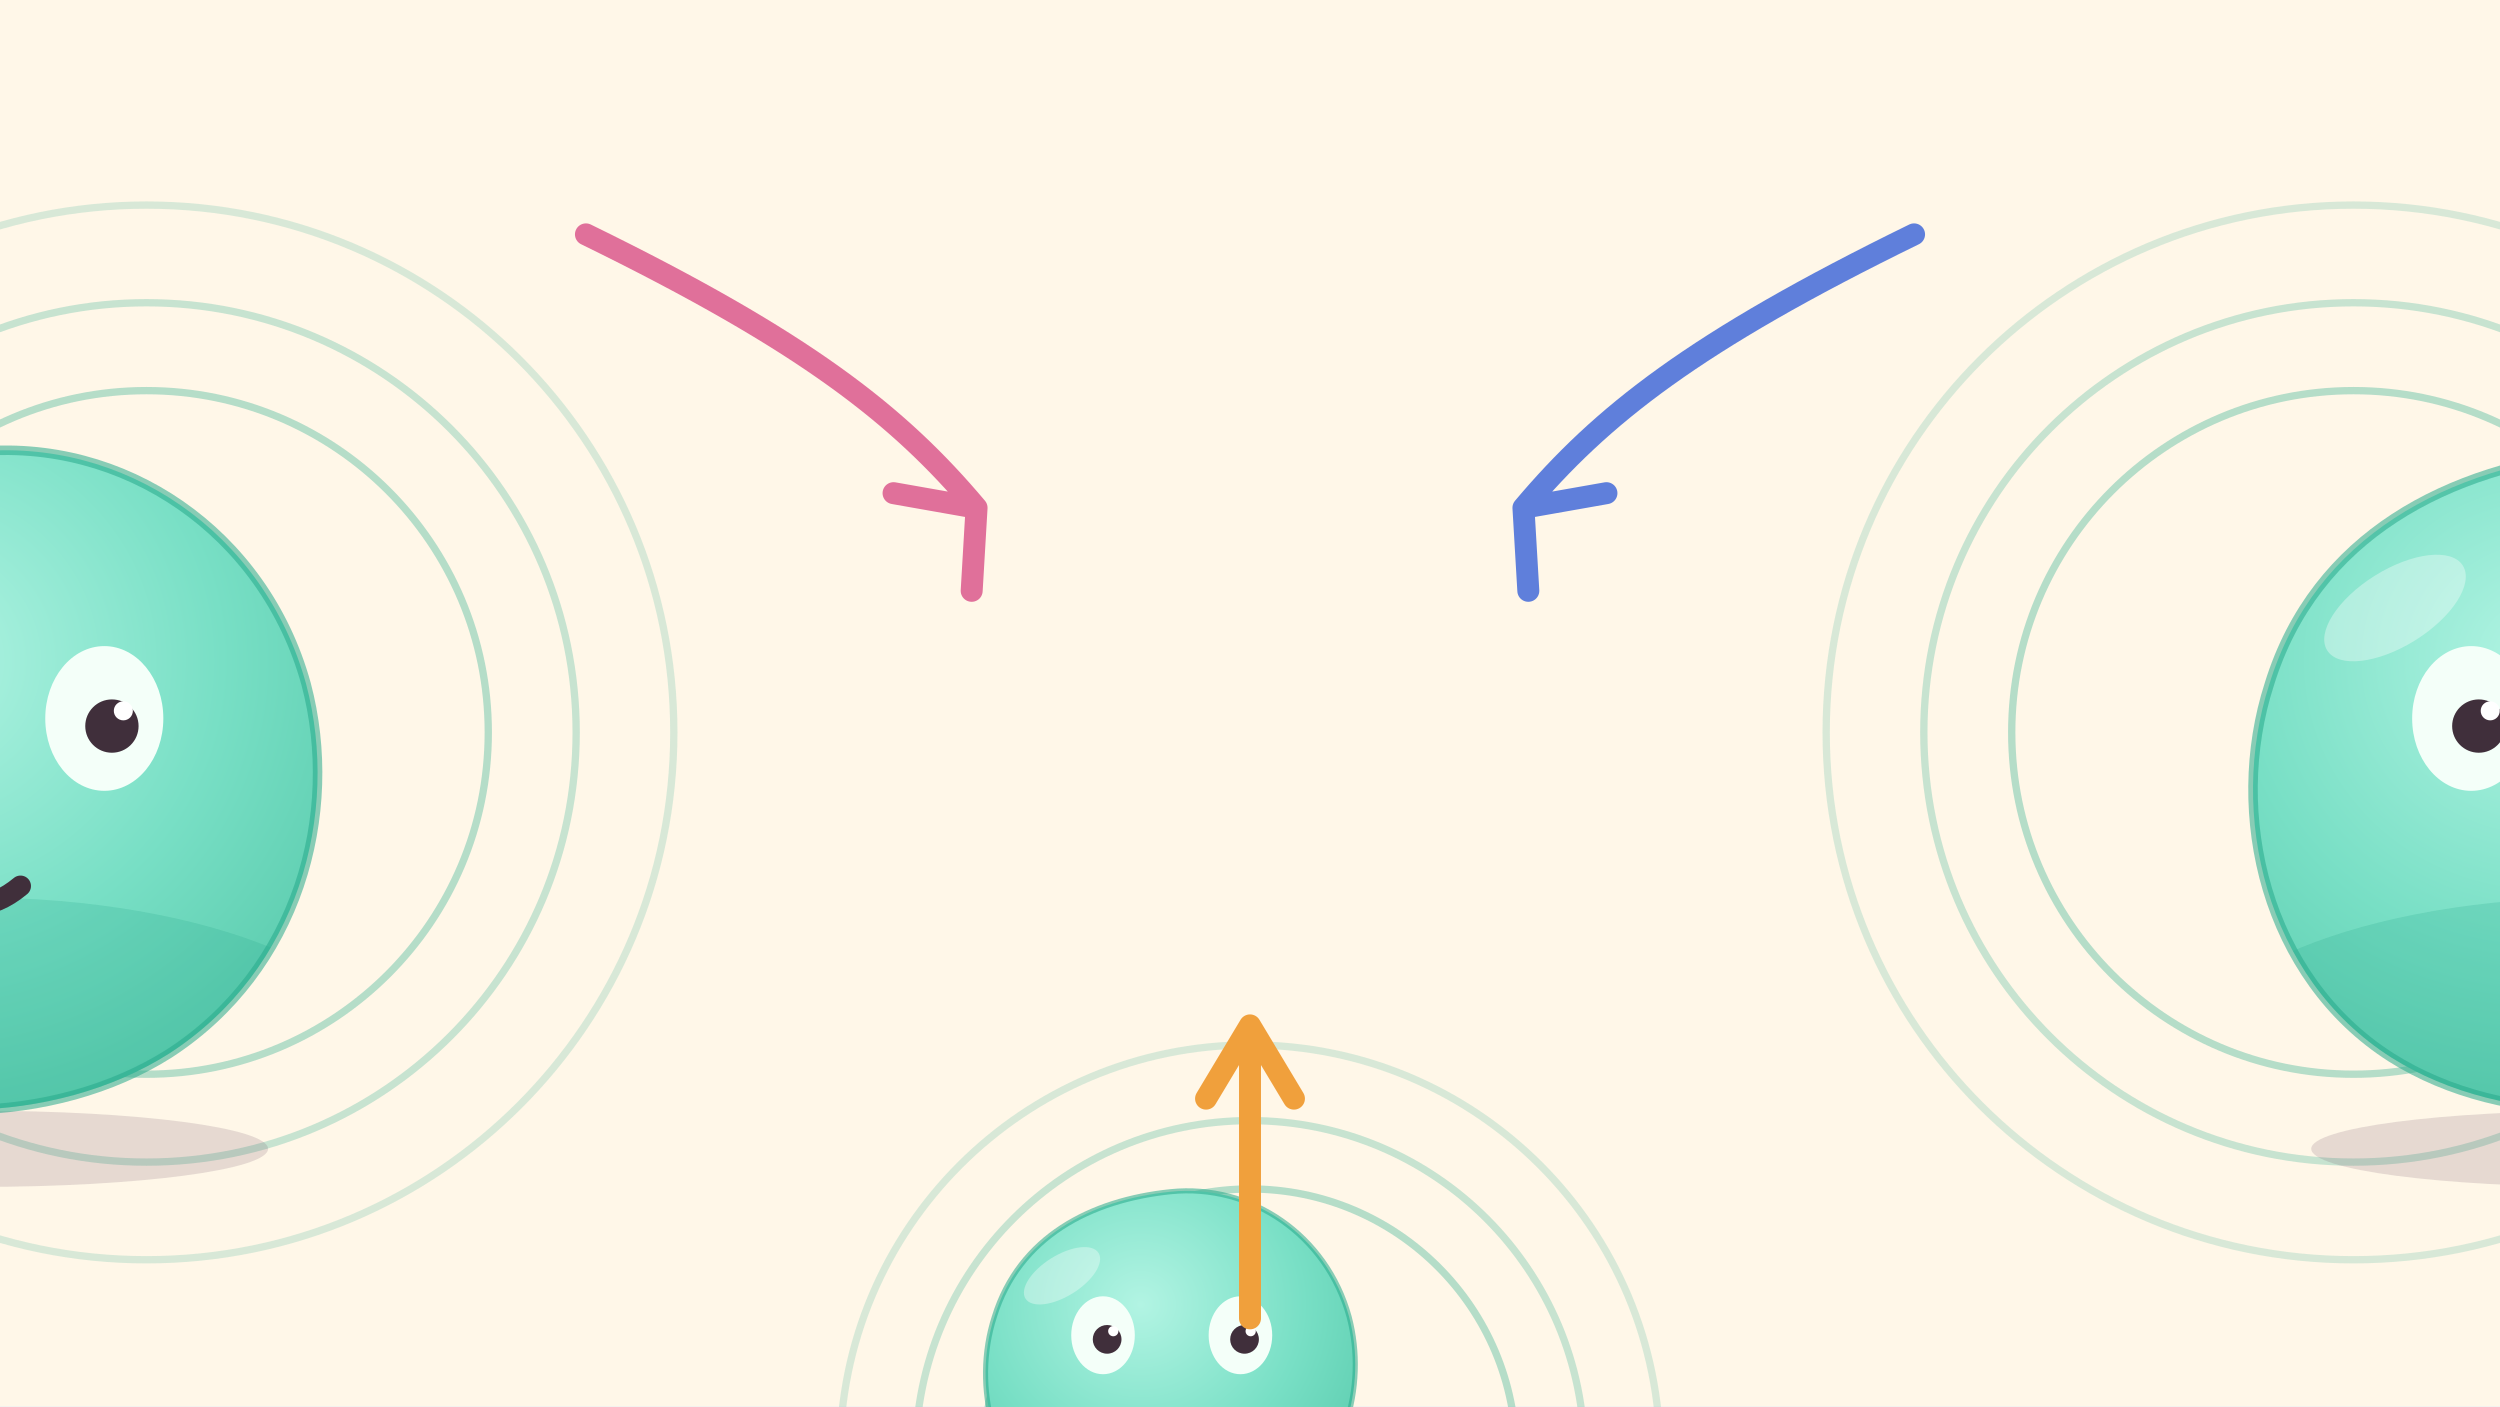
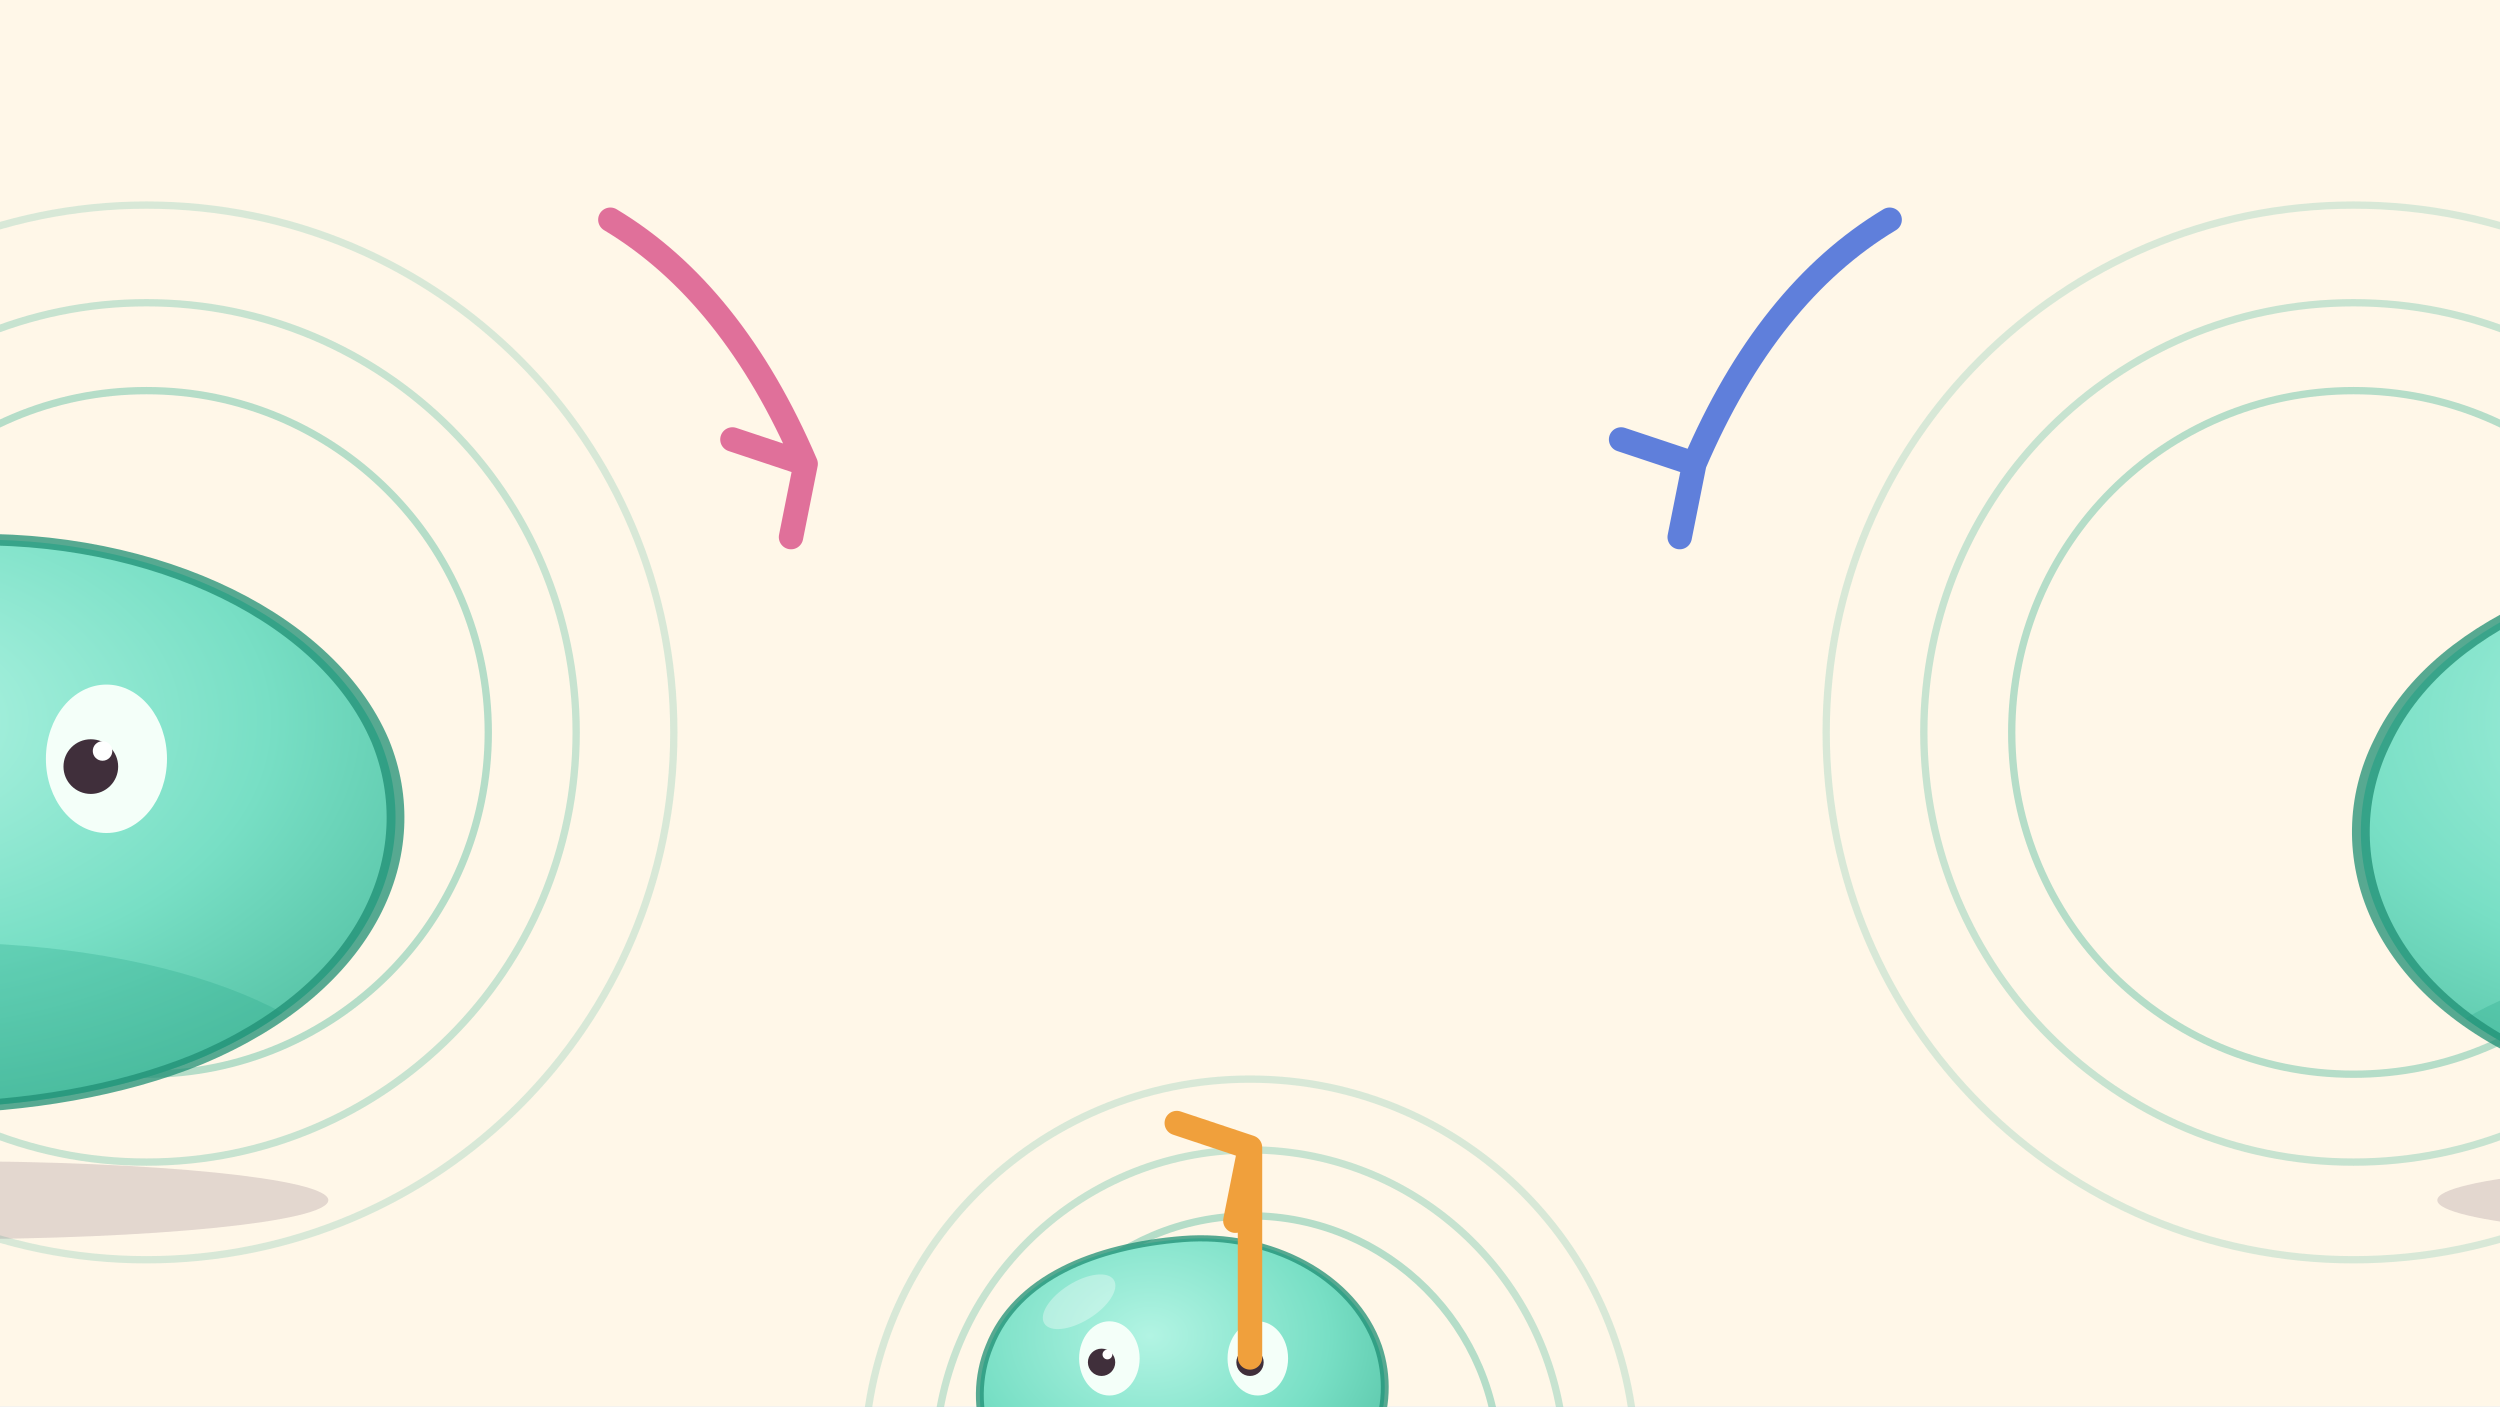
<svg xmlns="http://www.w3.org/2000/svg" viewBox="0 0 1024 576" role="img" aria-label="ゆらぐー！ 背景">
  <rect width="1024" height="576" fill="#fff7e8" />
  <circle cx="60" cy="300" r="140" fill="none" stroke="#27a98b" stroke-width="3" opacity="0.34" />
  <circle cx="60" cy="300" r="176" fill="none" stroke="#27a98b" stroke-width="3" opacity="0.26" />
  <circle cx="60" cy="300" r="216" fill="none" stroke="#27a98b" stroke-width="3" opacity="0.18" />
  <circle cx="964" cy="300" r="140" fill="none" stroke="#27a98b" stroke-width="3" opacity="0.34" />
  <circle cx="964" cy="300" r="176" fill="none" stroke="#27a98b" stroke-width="3" opacity="0.26" />
  <circle cx="964" cy="300" r="216" fill="none" stroke="#27a98b" stroke-width="3" opacity="0.18" />
-   <circle cx="512" cy="596" r="109" fill="none" stroke="#27a98b" stroke-width="3" opacity="0.34" />
-   <circle cx="512" cy="596" r="137" fill="none" stroke="#27a98b" stroke-width="3" opacity="0.26" />
-   <circle cx="512" cy="596" r="168" fill="none" stroke="#27a98b" stroke-width="3" opacity="0.18" />
-   <g transform="translate(-210 118) scale(0.78)">
+   <circle cx="512" cy="600" r="102" fill="none" stroke="#27a98b" stroke-width="3" opacity="0.34" />
+   <circle cx="512" cy="600" r="129" fill="none" stroke="#27a98b" stroke-width="3" opacity="0.26" />
+   <circle cx="512" cy="600" r="158" fill="none" stroke="#27a98b" stroke-width="3" opacity="0.18" />
+   <g transform="translate(-230 130) scale(0.8)">
    <defs>
-       <radialGradient id="body-210118" cx="42%" cy="32%" r="80%">
+       <radialGradient id="bodybl" cx="42%" cy="32%" r="80%">
        <stop offset="0%" stop-color="#b2f4e3" />
        <stop offset="55%" stop-color="#78dfc5" />
-         <stop offset="100%" stop-color="#54c7a8" />
+         <stop offset="100%" stop-color="#4cba9c" />
      </radialGradient>
-       <clipPath id="clip-210118">
-         <path d="M256 86 C334 78 408 128 430 208 C448 276 426 358 358 402 C298 440 208 442 148 404 C82 362 62 276 84 208 C108 130 178 94 256 86 Z" />
+       <clipPath id="clipbl">
+         <path d="M256 86 C334 78 408 128 430 208 C448 276 426 358 358 402 C298 440 208 442 148 404 C82 362 62 276 84 208 C108 130 178 94 256 86 Z" transform="translate(256 264) scale(1.3 0.84) translate(-256 -264)" />
      </clipPath>
    </defs>
-     <ellipse cx="258" cy="452" rx="152" ry="20" fill="#72546a" opacity="0.18" />
-     <path d="M256 86 C334 78 408 128 430 208 C448 276 426 358 358 402 C298 440 208 442 148 404 C82 362 62 276 84 208 C108 130 178 94 256 86 Z" fill="url(#body-210118)" />
-     <g clip-path="url(#clip-210118)">
-       <ellipse cx="256" cy="410" rx="220" ry="90" fill="#27a98b" opacity="0.22" />
+     <ellipse cx="258" cy="452" rx="197.6" ry="20" fill="#72546a" opacity="0.2" />
+     <g transform="translate(256 264) scale(1.3 0.84) translate(-256 -264)">
+       <path d="M256 86 C334 78 408 128 430 208 C448 276 426 358 358 402 C298 440 208 442 148 404 C82 362 62 276 84 208 C108 130 178 94 256 86 Z" fill="url(#bodybl)" />
    </g>
-     <path d="M256 86 C334 78 408 128 430 208 C448 276 426 358 358 402 C298 440 208 442 148 404 C82 362 62 276 84 208 C108 130 178 94 256 86 Z" fill="none" stroke="#27a98b" stroke-width="5" opacity="0.55" />
+     <g clip-path="url(#clipbl)">
+       <ellipse cx="256" cy="410" rx="220" ry="90" fill="#27a98b" opacity="0.3" />
+     </g>
+     <path d="M256 86 C334 78 408 128 430 208 C448 276 426 358 358 402 C298 440 208 442 148 404 C82 362 62 276 84 208 C108 130 178 94 256 86 Z" transform="translate(256 264) scale(1.3 0.84) translate(-256 -264)" fill="none" stroke="#1f8f74" stroke-width="7" opacity="0.75" />
    <ellipse cx="150" cy="168" rx="42" ry="20" fill="#ffffff" opacity="0.35" transform="rotate(-32 150 168)" />
-     <ellipse cx="190" cy="226" rx="31" ry="38" fill="#f4fff9" />
-     <ellipse cx="324" cy="226" rx="31" ry="38" fill="#f4fff9" />
-     <circle cx="194" cy="230" r="14" fill="#402f3b" />
-     <circle cx="328" cy="230" r="14" fill="#402f3b" />
-     <circle cx="200" cy="222" r="5" fill="#ffffff" />
-     <circle cx="334" cy="222" r="5" fill="#ffffff" />
-     <path d="M232 314 Q256 334 280 314" stroke="#402f3b" stroke-width="11" stroke-linecap="round" fill="none" />
+     <ellipse cx="172" cy="226" rx="31" ry="38" fill="#f4fff9" />
+     <ellipse cx="342" cy="226" rx="31" ry="38" fill="#f4fff9" />
+     <circle cx="164" cy="230" r="14" fill="#402f3b" />
+     <circle cx="334" cy="230" r="14" fill="#402f3b" />
+     <circle cx="170" cy="222" r="5" fill="#ffffff" />
+     <circle cx="340" cy="222" r="5" fill="#ffffff" />
+     <ellipse cx="256" cy="326.8" rx="14" ry="18" fill="none" stroke="#402f3b" stroke-width="10" />
  </g>
-   <g transform="translate(864 118) scale(0.78)">
+   <g transform="translate(950 130) scale(0.8)">
    <defs>
-       <radialGradient id="body864118" cx="42%" cy="32%" r="80%">
+       <radialGradient id="bodybr" cx="42%" cy="32%" r="80%">
        <stop offset="0%" stop-color="#b2f4e3" />
        <stop offset="55%" stop-color="#78dfc5" />
-         <stop offset="100%" stop-color="#54c7a8" />
+         <stop offset="100%" stop-color="#4cba9c" />
      </radialGradient>
-       <clipPath id="clip864118">
-         <path d="M256 86 C334 78 408 128 430 208 C448 276 426 358 358 402 C298 440 208 442 148 404 C82 362 62 276 84 208 C108 130 178 94 256 86 Z" />
+       <clipPath id="clipbr">
+         <path d="M256 86 C334 78 408 128 430 208 C448 276 426 358 358 402 C298 440 208 442 148 404 C82 362 62 276 84 208 C108 130 178 94 256 86 Z" transform="translate(256 264) scale(1.3 0.84) translate(-256 -264)" />
      </clipPath>
    </defs>
-     <ellipse cx="258" cy="452" rx="152" ry="20" fill="#72546a" opacity="0.18" />
-     <path d="M256 86 C334 78 408 128 430 208 C448 276 426 358 358 402 C298 440 208 442 148 404 C82 362 62 276 84 208 C108 130 178 94 256 86 Z" fill="url(#body864118)" />
-     <g clip-path="url(#clip864118)">
-       <ellipse cx="256" cy="410" rx="220" ry="90" fill="#27a98b" opacity="0.22" />
+     <ellipse cx="258" cy="452" rx="197.6" ry="20" fill="#72546a" opacity="0.2" />
+     <g transform="translate(256 264) scale(1.3 0.84) translate(-256 -264)">
+       <path d="M256 86 C334 78 408 128 430 208 C448 276 426 358 358 402 C298 440 208 442 148 404 C82 362 62 276 84 208 C108 130 178 94 256 86 Z" fill="url(#bodybr)" />
    </g>
-     <path d="M256 86 C334 78 408 128 430 208 C448 276 426 358 358 402 C298 440 208 442 148 404 C82 362 62 276 84 208 C108 130 178 94 256 86 Z" fill="none" stroke="#27a98b" stroke-width="5" opacity="0.55" />
+     <g clip-path="url(#clipbr)">
+       <ellipse cx="256" cy="410" rx="220" ry="90" fill="#27a98b" opacity="0.3" />
+     </g>
+     <path d="M256 86 C334 78 408 128 430 208 C448 276 426 358 358 402 C298 440 208 442 148 404 C82 362 62 276 84 208 C108 130 178 94 256 86 Z" transform="translate(256 264) scale(1.3 0.84) translate(-256 -264)" fill="none" stroke="#1f8f74" stroke-width="7" opacity="0.75" />
    <ellipse cx="150" cy="168" rx="42" ry="20" fill="#ffffff" opacity="0.35" transform="rotate(-32 150 168)" />
-     <ellipse cx="190" cy="226" rx="31" ry="38" fill="#f4fff9" />
-     <ellipse cx="324" cy="226" rx="31" ry="38" fill="#f4fff9" />
-     <circle cx="194" cy="230" r="14" fill="#402f3b" />
-     <circle cx="328" cy="230" r="14" fill="#402f3b" />
-     <circle cx="200" cy="222" r="5" fill="#ffffff" />
-     <circle cx="334" cy="222" r="5" fill="#ffffff" />
-     <path d="M232 314 Q256 334 280 314" stroke="#402f3b" stroke-width="11" stroke-linecap="round" fill="none" />
+     <ellipse cx="172" cy="226" rx="31" ry="38" fill="#f4fff9" />
+     <ellipse cx="342" cy="226" rx="31" ry="38" fill="#f4fff9" />
+     <circle cx="164" cy="230" r="14" fill="#402f3b" />
+     <circle cx="334" cy="230" r="14" fill="#402f3b" />
+     <circle cx="170" cy="222" r="5" fill="#ffffff" />
+     <circle cx="340" cy="222" r="5" fill="#ffffff" />
+     <ellipse cx="256" cy="326.8" rx="14" ry="18" fill="none" stroke="#402f3b" stroke-width="10" />
  </g>
-   <g transform="translate(372 452) scale(0.42)">
+   <g transform="translate(382 466) scale(0.4)">
    <defs>
-       <radialGradient id="body372452" cx="42%" cy="32%" r="80%">
+       <radialGradient id="bodybb" cx="42%" cy="32%" r="80%">
        <stop offset="0%" stop-color="#b2f4e3" />
        <stop offset="55%" stop-color="#78dfc5" />
-         <stop offset="100%" stop-color="#54c7a8" />
+         <stop offset="100%" stop-color="#4cba9c" />
      </radialGradient>
-       <clipPath id="clip372452">
-         <path d="M256 86 C334 78 408 128 430 208 C448 276 426 358 358 402 C298 440 208 442 148 404 C82 362 62 276 84 208 C108 130 178 94 256 86 Z" />
+       <clipPath id="clipbb">
+         <path d="M256 86 C334 78 408 128 430 208 C448 276 426 358 358 402 C298 440 208 442 148 404 C82 362 62 276 84 208 C108 130 178 94 256 86 Z" transform="translate(256 264) scale(1.15 0.9) translate(-256 -264)" />
      </clipPath>
    </defs>
-     <ellipse cx="258" cy="452" rx="152" ry="20" fill="#72546a" opacity="0.18" />
-     <path d="M256 86 C334 78 408 128 430 208 C448 276 426 358 358 402 C298 440 208 442 148 404 C82 362 62 276 84 208 C108 130 178 94 256 86 Z" fill="url(#body372452)" />
-     <g clip-path="url(#clip372452)">
-       <ellipse cx="256" cy="410" rx="220" ry="90" fill="#27a98b" opacity="0.22" />
+     <ellipse cx="258" cy="452" rx="174.8" ry="20" fill="#72546a" opacity="0.2" />
+     <g transform="translate(256 264) scale(1.15 0.9) translate(-256 -264)">
+       <path d="M256 86 C334 78 408 128 430 208 C448 276 426 358 358 402 C298 440 208 442 148 404 C82 362 62 276 84 208 C108 130 178 94 256 86 Z" fill="url(#bodybb)" />
    </g>
-     <path d="M256 86 C334 78 408 128 430 208 C448 276 426 358 358 402 C298 440 208 442 148 404 C82 362 62 276 84 208 C108 130 178 94 256 86 Z" fill="none" stroke="#27a98b" stroke-width="5" opacity="0.55" />
+     <g clip-path="url(#clipbb)">
+       <ellipse cx="256" cy="410" rx="220" ry="90" fill="#27a98b" opacity="0.3" />
+     </g>
+     <path d="M256 86 C334 78 408 128 430 208 C448 276 426 358 358 402 C298 440 208 442 148 404 C82 362 62 276 84 208 C108 130 178 94 256 86 Z" transform="translate(256 264) scale(1.15 0.9) translate(-256 -264)" fill="none" stroke="#1f8f74" stroke-width="7" opacity="0.75" />
    <ellipse cx="150" cy="168" rx="42" ry="20" fill="#ffffff" opacity="0.35" transform="rotate(-32 150 168)" />
-     <ellipse cx="190" cy="226" rx="31" ry="38" fill="#f4fff9" />
-     <ellipse cx="324" cy="226" rx="31" ry="38" fill="#f4fff9" />
-     <circle cx="194" cy="230" r="14" fill="#402f3b" />
-     <circle cx="328" cy="230" r="14" fill="#402f3b" />
-     <circle cx="200" cy="222" r="5" fill="#ffffff" />
-     <circle cx="334" cy="222" r="5" fill="#ffffff" />
-     <path d="M232 314 Q256 334 280 314" stroke="#402f3b" stroke-width="11" stroke-linecap="round" fill="none" />
+     <ellipse cx="181" cy="226" rx="31" ry="38" fill="#f4fff9" />
+     <ellipse cx="333" cy="226" rx="31" ry="38" fill="#f4fff9" />
+     <circle cx="173" cy="230" r="14" fill="#402f3b" />
+     <circle cx="325" cy="230" r="14" fill="#402f3b" />
+     <circle cx="179" cy="222" r="5" fill="#ffffff" />
+     <circle cx="331" cy="222" r="5" fill="#ffffff" />
+     <ellipse cx="256" cy="325" rx="14" ry="18" fill="none" stroke="#402f3b" stroke-width="10" />
  </g>
-   <g fill="none" stroke-width="9" stroke-linecap="round" stroke-linejoin="round">
-     <path d="M240 96 C330 140 368 170 400 208 M400 208 l-34 -6 M400 208 l-2 34" stroke="#e0709a" />
-     <path d="M784 96 C694 140 656 170 624 208 M624 208 l34 -6 M624 208 l2 34" stroke="#5f7fdb" />
-     <path d="M512 540 C512 480 512 440 512 420 M512 420 l-18 30 M512 420 l18 30" stroke="#f0a03c" />
-   </g>
+   <path d="M250 90 Q300 120 330 190 M330 190 l-30 -10 M330 190 l-6 30" fill="none" stroke="#e0709a" stroke-width="10" stroke-linecap="round" stroke-linejoin="round" />
+   <path d="M774 90 Q724 120 694 190 M694 190 l-30 -10 M694 190 l-6 30" fill="none" stroke="#5f7fdb" stroke-width="10" stroke-linecap="round" stroke-linejoin="round" />
+   <path d="M512 556 Q512 520 512 470 M512 470 l-30 -10 M512 470 l-6 30" fill="none" stroke="#f0a03c" stroke-width="10" stroke-linecap="round" stroke-linejoin="round" />
</svg>
